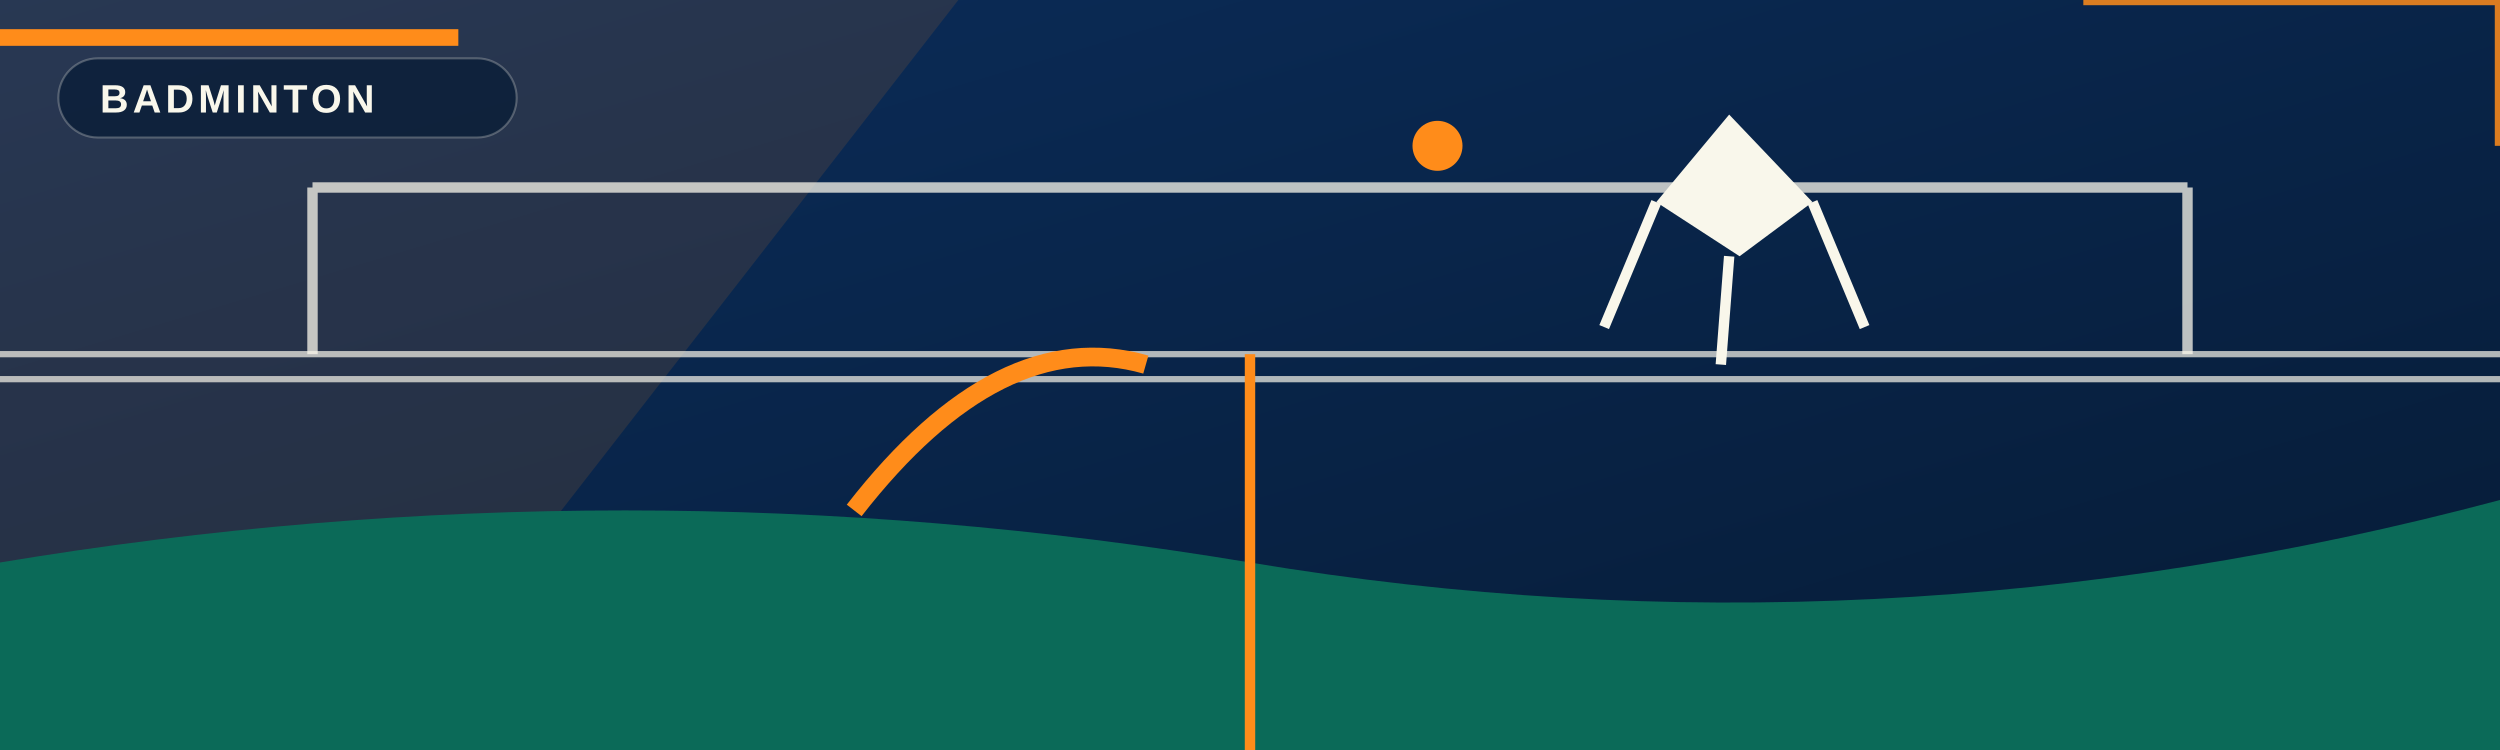
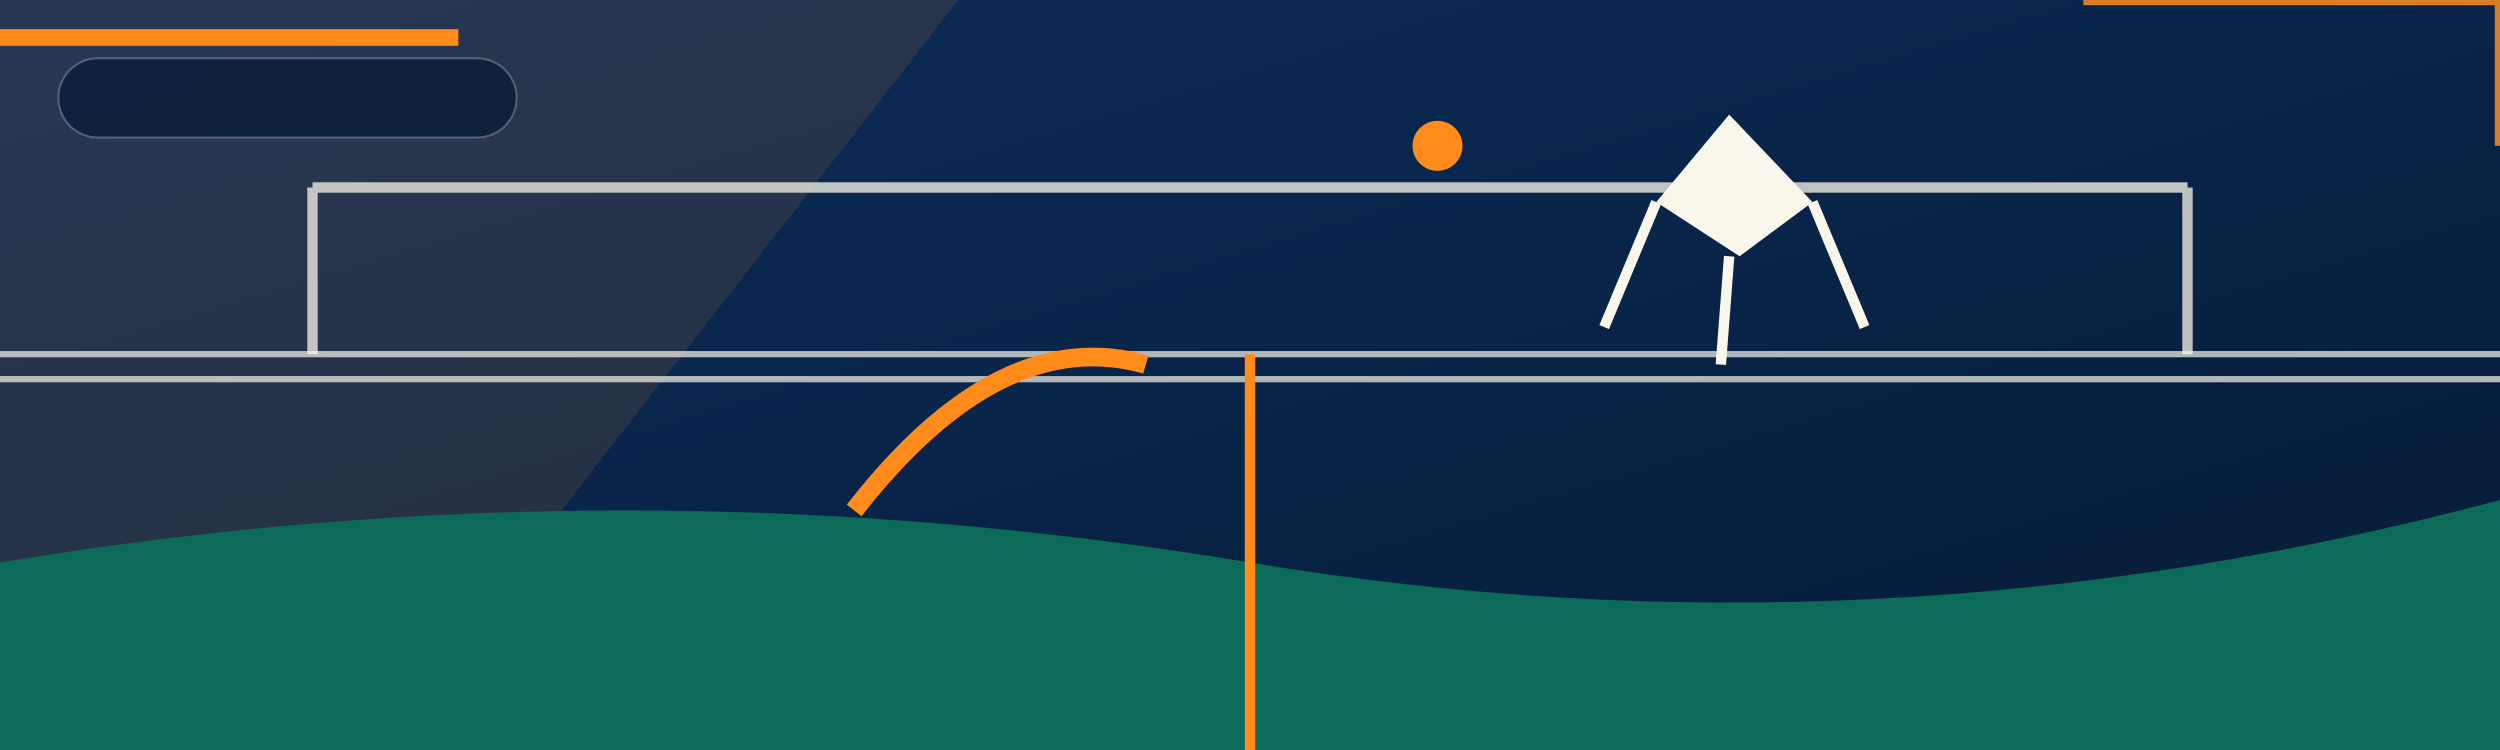
<svg xmlns="http://www.w3.org/2000/svg" viewBox="0 0 1200 360" role="img" aria-labelledby="title desc" preserveAspectRatio="xMidYMid slice">
  <defs>
    <linearGradient id="bg" x2="1" y2="1">
      <stop stop-color="#0B2D5B" />
      <stop offset="1" stop-color="#061B35" />
    </linearGradient>
    <linearGradient id="accent" x2="1" y2="0">
      <stop stop-color="#FF8C1A" />
      <stop offset="1" stop-color="#2EAF5B" />
    </linearGradient>
  </defs>
  <rect width="1200" height="360" fill="url(#bg)" />
  <path d="M0 0H460L180 360H0Z" fill="#FF8C1A" opacity=".12" />
  <path d="M0 330Q300 260 600 315T1200 280V360H0Z" fill="url(#accent)" opacity=".2" />
  <path d="M0 270Q300 220 600 270T1200 240V360H0Z" fill="#0B6A58" />
  <path d="M0 170h1200M0 182h1200" stroke="#F9F7EB" stroke-width="3" opacity=".7" />
  <path d="M600 170v190" stroke="#FF8C1A" stroke-width="5" />
  <path d="M150 170v-80M150 90h900M1050 90v80" stroke="#F9F7EB" stroke-width="5" opacity=".75" />
  <path d="m830 55 40 42-35 26-40-26Z" fill="#F9F7EB" />
  <path d="m795 97-25 60M830 123l-4 52M870 97l25 60" stroke="#F9F7EB" stroke-width="5" />
  <circle cx="690" cy="70" r="12" fill="#FF8C1A" />
  <path d="M410 245q70-90 140-70" stroke="#FF8C1A" stroke-width="9" fill="none" />
  <path d="M0 18H220" stroke="#FF8C1A" stroke-width="8" />
  <path d="M1000 0h200v70" fill="none" stroke="#FF8C1A" stroke-width="5" opacity=".85" />
  <rect x="28" y="28" width="220" height="38" rx="19" fill="#061B35" opacity=".72" stroke="#F9F7EB" stroke-opacity=".35" />
-   <text x="48" y="54" fill="#F9F7EB" font-family="Arial, sans-serif" font-size="19" font-weight="700" letter-spacing="2">BADMINTON</text>
</svg>
